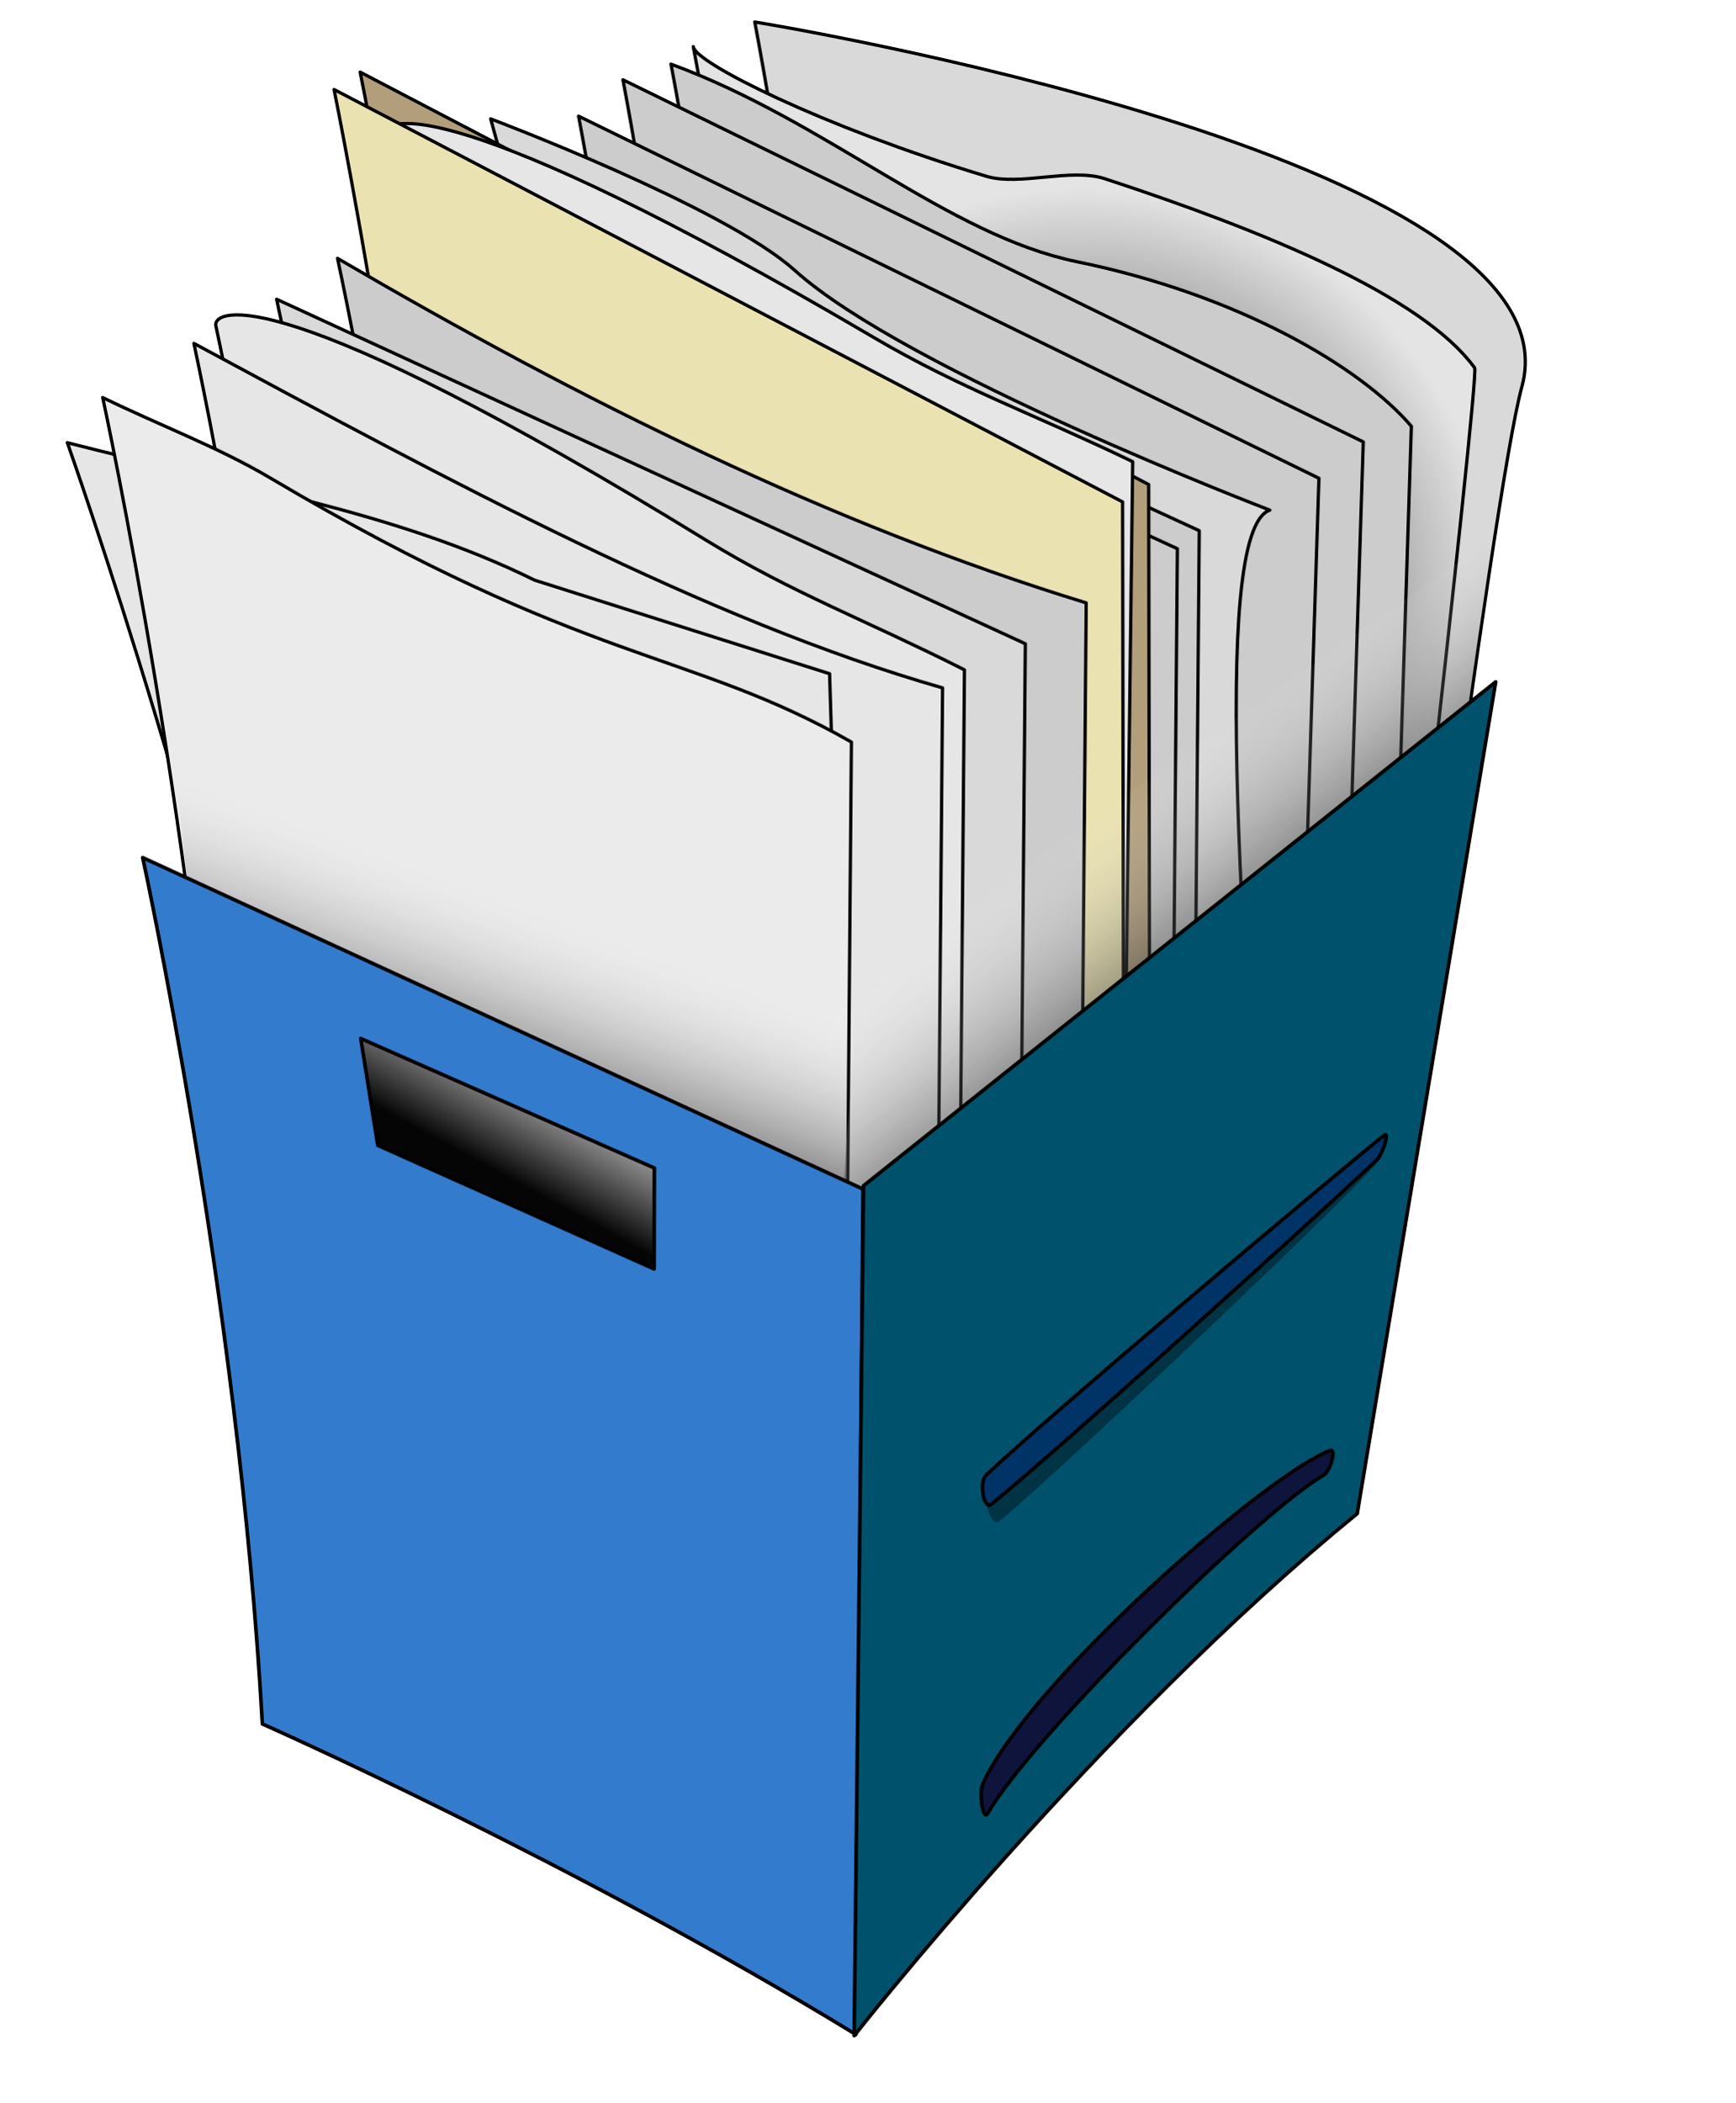
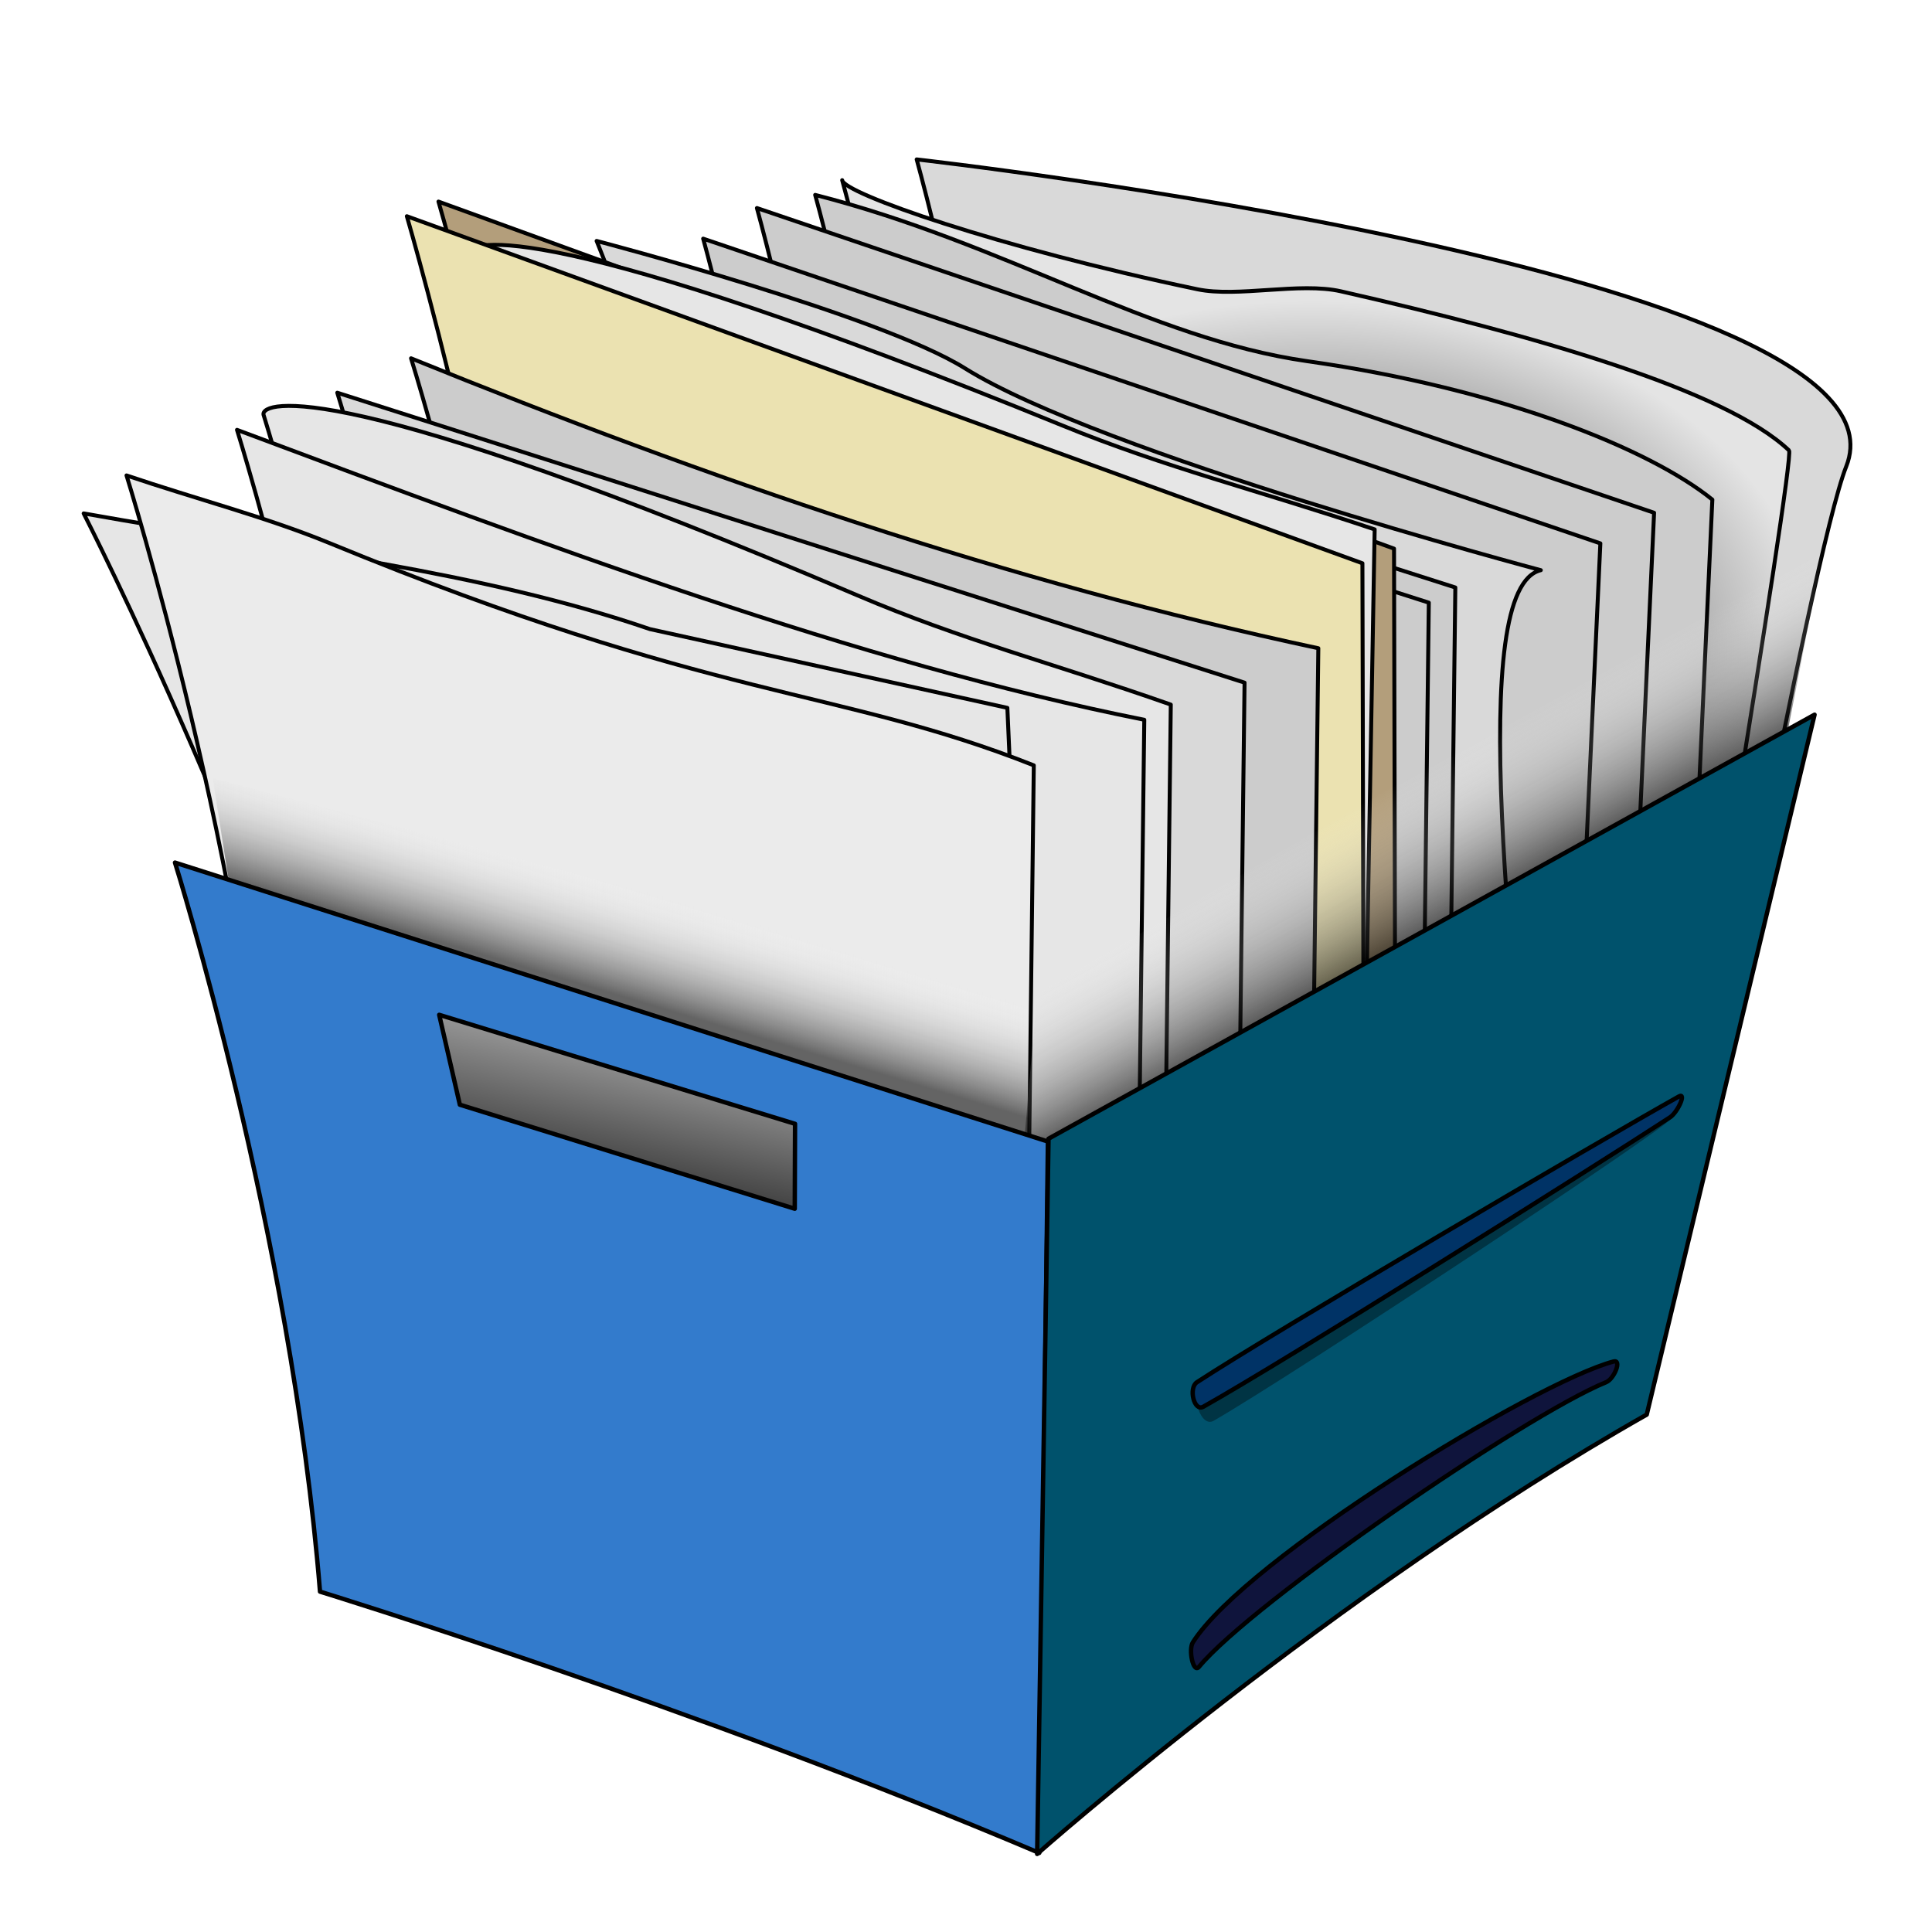
- <svg xmlns="http://www.w3.org/2000/svg" width="100%" height="100%" viewBox="0 0 479 580" version="1.1" xml:space="preserve" style="fill-rule:evenodd;clip-rule:evenodd;stroke-linecap:round;stroke-linejoin:round;stroke-miterlimit:1.414;">
+ <svg xmlns="http://www.w3.org/2000/svg" width="100%" height="100%" viewBox="0 0 440 440" version="1.1" xml:space="preserve" style="fill-rule:evenodd;clip-rule:evenodd;stroke-linecap:round;stroke-linejoin:round;stroke-miterlimit:1.414;">
  <g id="Layer2">
-     <path d="M236.744,255.249c0,0 66.744,53.563 146.806,105.115c0,0 28.396,-224.516 36.437,-253.629c17.541,-63.503 -211.7,-100.675 -211.7,-100.675c0,0 24.486,126.736 28.457,249.189Z" style="fill:#d9d9d9;stroke-width:0.9px;stroke:#000;" />
-     <path d="M219.779,262.051c0,0 80.342,34.171 160.404,85.723c0,0 28.277,-244.249 26.773,-246.303c-14.564,-19.891 -57.972,-37.696 -102.061,-52.163c-9.365,-3.073 -23.513,2.09 -32.67,-0.67c-45.745,-13.787 -80.765,-31.602 -80.903,-35.776c0,0 24.486,126.736 28.457,249.189Z" style="fill:url(#_Radial1);stroke-width:0.9px;stroke:#000;" />
-     <path d="M213.625,266.882c0,0 88.042,41.491 168.104,93.044l7.767,-242.318c-14.114,-16.471 -47.893,-36.3 -92.257,-45.392c-35.787,-7.334 -68.84,-38.649 -112.07,-54.523c0,0 24.486,126.736 28.456,249.189Z" style="fill:#ccc;stroke-width:0.9px;stroke:#000;" />
-     <path d="M200.357,271.195c0,0 88.043,41.491 168.105,93.043l7.767,-242.317l-204.328,-99.915c0,0 24.486,126.736 28.456,249.189Z" style="fill:#ccc;stroke-width:0.9px;stroke:#000;" />
-     <path d="M188.117,281.229c0,0 88.043,41.491 168.105,93.043l7.767,-242.317l-204.328,-99.915c0,0 24.486,126.736 28.456,249.189Z" style="fill:#ccc;stroke-width:0.9px;stroke:#000;" />
-     <path d="M181.357,292.601c0,0 88.997,39.402 170.253,89.051c-8.264,-112.793 -18.094,-235.129 -1.178,-240.908c0,0 -100.182,-38.283 -131.134,-66.177c-19.415,-17.497 -83.903,-41.778 -83.903,-41.778c0,0 39.104,137.487 45.962,259.812Z" style="fill:#d9d9d9;stroke-width:0.9px;stroke:#000;" />
-     <path d="M158.66,299.801c0,0 88.997,39.402 170.253,89.051l2.047,-242.434l-206.628,-95.065c0,0 27.469,126.123 34.328,248.448Z" style="fill:#ccc;stroke-width:0.9px;stroke:#000;" />
-     <path d="M152.622,304.776c0,0 88.997,39.402 170.253,89.051l2.047,-242.433l-206.628,-95.066c0,0 27.469,126.123 34.328,248.448Z" style="fill:#ccc;stroke-width:0.9px;stroke:#000;" />
-     <path d="M139.46,309.401c0,0 88.997,39.402 170.253,89.051l7.179,-227.033l-211.76,-110.466c0,0 27.469,126.123 34.328,248.448Z" style="fill:#ccc;stroke-width:0.9px;stroke:#000;" />
-     <path d="M138.042,311.824c0,0 93.716,47.201 179.428,106.342l-0.469,-284.486l-217.624,-113.794c0,0 30.156,148.309 38.665,291.938Z" style="fill:#b39e7b;stroke-width:0.9px;stroke:#000;" />
-     <path d="M139.817,275.174c0,0 88.835,37.509 169.896,84.878l2.881,-232.674c-27.114,-13.087 -47.44,-20.151 -71.214,-34.122c-117.544,-69.079 -135.568,-60.712 -135.026,-56.402c0,0 27.027,120.947 33.463,238.32Z" style="fill:#e6e6e6;stroke-width:0.9px;stroke:#000;" />
-     <path d="M130.842,316.624c0,0 93.716,47.201 179.428,106.342l-0.469,-284.486l-217.624,-113.794c0,0 30.156,148.309 38.665,291.938Z" style="fill:#ebe2b1;stroke-width:0.9px;stroke:#000;" />
-     <path d="M127.46,319.721c0,0 88.997,39.402 170.253,89.051l2.047,-242.434c-70.614,-21.667 -139.102,-55.593 -206.628,-95.065c0,0 27.469,126.123 34.328,248.448Z" style="fill:#ccc;stroke-width:0.9px;stroke:#000;" />
-     <path d="M110.66,331.001c0,0 88.997,39.402 170.253,89.051l2.047,-242.434l-206.628,-95.065c0,0 27.469,126.123 34.328,248.448Z" style="fill:#d9d9d9;stroke-width:0.9px;stroke:#000;" />
-     <path d="M93.86,338.201c0,0 88.997,39.402 170.253,89.051l2.047,-242.434c-27.17,-13.734 -47.527,-21.167 -71.358,-35.81c-117.828,-72.402 -135.828,-63.749 -135.27,-59.255c0,0 27.469,126.123 34.328,248.448Z" style="fill:#e6e6e6;stroke-width:0.9px;stroke:#000;" />
-     <path d="M87.822,343.176c0,0 88.997,39.402 170.253,89.051l2.047,-242.433c-65.227,-18.684 -135.962,-57 -206.628,-95.066c0,0 27.469,126.123 34.328,248.448Z" style="fill:#e6e6e6;stroke-width:0.9px;stroke:#000;" />
-     <path d="M85.488,366.642c0,0 65.394,22.445 150.94,61.969l-7.489,-242.727l-81.397,-25.815c-38.465,-18.984 -81.477,-25.724 -128.97,-37.94c0,0 43.713,122.865 66.916,244.513Z" style="fill:#e6e6e6;stroke-width:0.9px;stroke:#000;" />
-     <path d="M62.66,358.121c0,0 88.997,39.402 170.253,89.051l2.047,-242.434c-44.848,-25.557 -72.521,-20.804 -160.325,-72.835c-14.47,-8.574 -30.625,-14.567 -46.303,-22.23c0,0 27.469,126.123 34.328,248.448Z" style="fill:#ebebeb;stroke-width:0.9px;stroke:#000;" />
-     <path d="M207.275,334.398c1.388,-3.802 -0.572,-8.017 -4.375,-9.405l-105.763,-38.611c-3.803,-1.388 -8.017,0.573 -9.406,4.375l-5.03,13.781c-1.388,3.802 0.572,8.017 4.375,9.405l105.763,38.611c3.803,1.388 8.017,-0.573 9.405,-4.375l5.031,-13.781Z" style="fill:#b39e7b;" />
+     <path d="M237.224,209.39c0,0 66.744,37.204 146.806,73.012c0,0 28.396,-155.948 36.437,-176.169c17.541,-44.109 -211.7,-69.929 -211.7,-69.929c0,0 24.486,88.031 28.457,173.086Z" style="fill:#d9d9d9;stroke-width:0.9px;stroke:#000;" />
+     <path d="M220.259,214.114c0,0 80.342,23.735 160.404,59.543c0,0 28.277,-169.654 26.773,-171.081c-14.564,-13.816 -57.972,-26.183 -102.061,-36.232c-9.365,-2.135 -23.513,1.452 -32.67,-0.465c-45.745,-9.577 -80.765,-21.951 -80.903,-24.85c0,0 24.486,88.03 28.457,173.085Z" style="fill:url(#_Radial1);stroke-width:0.9px;stroke:#000;" />
+     <path d="M214.105,217.47c0,0 88.042,28.82 168.104,64.628l7.767,-168.313c-14.114,-11.441 -47.893,-25.214 -92.257,-31.529c-35.787,-5.094 -68.84,-26.846 -112.07,-37.871c0,0 24.486,88.03 28.456,173.085Z" style="fill:#ccc;stroke-width:0.9px;stroke:#000;" />
+     <path d="M200.837,220.466c0,0 88.043,28.819 168.105,64.627l7.767,-168.313l-204.328,-69.4c0,0 24.486,88.031 28.456,173.086Z" style="fill:#ccc;stroke-width:0.9px;stroke:#000;" />
+     <path d="M188.597,227.435c0,0 88.043,28.82 168.105,64.628l7.767,-168.313l-204.328,-69.4c0,0 24.486,88.03 28.456,173.085Z" style="fill:#ccc;stroke-width:0.9px;stroke:#000;" />
+     <path d="M181.837,235.334c0,0 88.997,27.369 170.253,61.854c-8.264,-78.345 -18.094,-163.319 -1.178,-167.333c0,0 -100.182,-26.591 -131.134,-45.966c-19.415,-12.153 -83.903,-29.019 -83.903,-29.019c0,0 39.104,95.498 45.962,180.464Z" style="fill:#d9d9d9;stroke-width:0.9px;stroke:#000;" />
+     <path d="M159.14,240.335c0,0 88.997,27.369 170.253,61.855l2.047,-168.394l-206.628,-66.032c0,0 27.469,87.605 34.328,172.571Z" style="fill:#ccc;stroke-width:0.9px;stroke:#000;" />
+     <path d="M153.102,243.791c0,0 88.997,27.369 170.253,61.854l2.047,-168.393l-206.628,-66.032c0,0 27.469,87.605 34.328,172.571Z" style="fill:#ccc;stroke-width:0.9px;stroke:#000;" />
+     <path d="M139.94,247.003c0,0 88.997,27.369 170.253,61.855l7.179,-157.696l-211.76,-76.73c0,0 27.469,87.605 34.328,172.571Z" style="fill:#ccc;stroke-width:0.9px;stroke:#000;" />
+     <path d="M138.522,248.686c0,0 93.716,32.786 179.428,73.866l-0.469,-197.604l-217.624,-79.04c0,0 30.156,103.014 38.665,202.778Z" style="fill:#b39e7b;stroke-width:0.9px;stroke:#000;" />
+     <path d="M140.297,223.23c0,0 88.835,26.053 169.896,58.955l2.881,-161.614c-27.114,-9.09 -47.44,-13.996 -71.214,-23.701c-117.544,-47.982 -135.568,-42.17 -135.026,-39.176c0,0 27.027,84.009 33.463,165.536Z" style="fill:#e6e6e6;stroke-width:0.9px;stroke:#000;" />
+     <path d="M131.322,252.02c0,0 93.716,32.786 179.428,73.866l-0.469,-197.604l-217.624,-79.04c0,0 30.156,103.014 38.665,202.778Z" style="fill:#ebe2b1;stroke-width:0.9px;stroke:#000;" />
+     <path d="M127.94,254.171c0,0 88.997,27.369 170.253,61.855l2.047,-168.393c-70.614,-15.05 -139.102,-38.615 -206.628,-66.032c0,0 27.469,87.604 34.328,172.57Z" style="fill:#ccc;stroke-width:0.9px;stroke:#000;" />
+     <path d="M111.14,262.007c0,0 88.997,27.368 170.253,61.854l2.047,-168.393l-206.628,-66.032c0,0 27.469,87.604 34.328,172.571Z" style="fill:#d9d9d9;stroke-width:0.9px;stroke:#000;" />
+     <path d="M94.34,267.008c0,0 88.997,27.368 170.253,61.854l2.047,-168.393c-27.17,-9.54 -47.527,-14.703 -71.358,-24.874c-117.828,-50.29 -135.828,-44.279 -135.27,-41.158c0,0 27.469,87.604 34.328,172.571Z" style="fill:#e6e6e6;stroke-width:0.9px;stroke:#000;" />
+     <path d="M88.302,270.463c0,0 88.997,27.369 170.253,61.855l2.047,-168.393c-65.227,-12.978 -135.962,-39.592 -206.628,-66.032c0,0 27.469,87.604 34.328,172.57Z" style="fill:#e6e6e6;stroke-width:0.9px;stroke:#000;" />
+     <path d="M85.968,286.763c0,0 65.394,15.59 150.94,43.043l-7.489,-168.597l-81.397,-17.931c-38.465,-13.186 -81.477,-17.867 -128.97,-26.353c0,0 43.713,85.341 66.916,169.838Z" style="fill:#e6e6e6;stroke-width:0.9px;stroke:#000;" />
+     <path d="M63.14,280.844c0,0 88.997,27.369 170.253,61.854l2.047,-168.393c-44.848,-17.752 -72.521,-14.45 -160.325,-50.591c-14.47,-5.955 -30.625,-10.118 -46.303,-15.441c0,0 27.469,87.605 34.328,172.571Z" style="fill:#ebebeb;stroke-width:0.9px;stroke:#000;" />
+     <path d="M207.755,264.367c1.388,-2.642 0.232,-5.365 -2.581,-6.079l-109.351,-27.728c-2.813,-0.713 -6.223,0.852 -7.612,3.494l-5.03,9.571c-1.388,2.642 -0.232,5.365 2.58,6.079l109.352,27.728c2.812,0.713 6.223,-0.852 7.611,-3.494l5.031,-9.571Z" style="fill:#b39e7b;" />
  </g>
  <g id="Layer3">
-     <path d="M228.635,384.08l8.086,-112.643l175.363,-123.142l-24.472,166.298l-158.977,69.487Z" style="fill:url(#_Linear2);" />
-     <path d="M58.127,302.354l-10.165,-93.412l185.684,70.294l0.23,86.155l-175.749,-63.037Z" style="fill:url(#_Linear3);" />
+     <path d="M227.868,322.381l8.292,-96.024l179.816,-104.975l-28.242,144.137l-159.866,56.862Z" style="fill:url(#_Linear2);" />
+     <path d="M58.607,242.109l-10.165,-64.884l185.684,48.826l0.23,59.843l-175.749,-43.785Z" style="fill:url(#_Linear3);" />
  </g>
  <g id="Layer1">
-     <path d="M72.401,475.654c0,0 85.626,37.91 163.804,85.678l1.97,-233.251l-198.802,-91.464c0,0 26.429,121.345 33.028,239.037Z" style="fill:#337bcc;stroke-width:1px;stroke:#000;" />
-     <path d="M235.723,561.665c0,0 67.226,-85.634 138.83,-144.057l38.223,-229.487l-174.459,139.026l-2.594,234.518Z" style="fill:#00526c;stroke-width:1px;stroke:#000;" />
+     <path d="M72.881,362.482c0,0 85.626,26.332 163.804,59.511l1.97,-162.014l-198.802,-63.531c0,0 26.429,84.286 33.028,166.034Z" style="fill:#337bcc;stroke-width:1px;stroke:#000;" />
+     <path d="M236.203,422.225c0,0 67.226,-59.481 138.83,-100.061l38.223,-159.401l-174.459,96.567l-2.594,162.895Z" style="fill:#00526c;stroke-width:1px;stroke:#000;" />
  </g>
  <g id="Layer4">
-     <path d="M180.585,322.272l-81.042,-35.742l4.703,29.472l76.274,34.113l0.065,-27.843Z" style="fill:url(#_Linear4);stroke-width:1px;stroke:#000;" />
-     <path d="M271.19,492.276c12.084,-27.352 77.652,-85.041 95.8,-92.077c1.962,-0.761 0.161,5.699 -1.673,6.779c-18.682,10.993 -80.592,72.303 -92.746,93.351c-1.299,2.25 -2.444,-5.646 -1.381,-8.053Z" style="fill:#0f143c;stroke-width:1px;stroke:#000;" />
-     <path d="M273.254,408.808c-2.695,2.563 -0.211,13.204 2.656,10.836c17.791,-14.695 104.528,-97.202 104.085,-99.008c-0.443,-1.806 -89.394,71.67 -106.741,88.172Z" style="fill:#000;fill-opacity:0.369;" />
-     <path d="M272.126,406.986c18.048,-16.953 91.775,-79.195 109.731,-93.67c1.842,-1.486 -0.268,5.194 -1.994,6.815c-18.048,16.952 -88.34,80.425 -106.296,94.901c-2.121,1.71 -3.427,-6.181 -1.441,-8.046Z" style="fill:#036;stroke-width:1px;stroke:#000;" />
+     <path d="M181.065,255.944l-81.042,-24.826l4.703,20.471l76.274,23.695l0.065,-19.34Z" style="fill:url(#_Linear4);stroke-width:1px;stroke:#000;" />
+     <path d="M271.67,374.028c12.084,-18.999 77.652,-59.069 95.8,-63.956c1.962,-0.529 0.161,3.958 -1.673,4.708c-18.682,7.636 -80.592,50.221 -92.746,64.841c-1.299,1.563 -2.444,-3.921 -1.381,-5.593Z" style="fill:#0f143c;stroke-width:1px;stroke:#000;" />
+     <path d="M273.734,316.051c-2.695,1.78 -0.211,9.172 2.656,7.527c17.791,-10.208 104.528,-67.516 104.085,-68.77c-0.443,-1.255 -89.394,49.781 -106.741,61.243Z" style="fill:#000;fill-opacity:0.369;" />
+     <path d="M272.606,314.785c18.048,-11.775 91.775,-55.008 109.731,-65.062c1.842,-1.032 -0.268,3.608 -1.994,4.733c-18.048,11.775 -88.34,55.863 -106.296,65.918c-2.121,1.188 -3.427,-4.293 -1.441,-5.589Z" style="fill:#036;stroke-width:1px;stroke:#000;" />
  </g>
  <defs>
-     <radialGradient id="_Radial1" cx="0" cy="0" r="1" gradientUnits="userSpaceOnUse" gradientTransform="matrix(80.033,-81.5707,81.5707,80.033,298.767,166.391)">
+     <radialGradient id="_Radial1" cx="0" cy="0" r="1" gradientUnits="userSpaceOnUse" gradientTransform="matrix(80.033,-56.6587,81.5707,55.5905,299.247,147.67)">
      <stop offset="0%" style="stop-color:#0d0d0d;stop-opacity:1" />
      <stop offset="100%" style="stop-color:#e4e4e4;stop-opacity:1" />
    </radialGradient>
-     <linearGradient id="_Linear2" x1="0" y1="0" x2="1" y2="0" gradientUnits="userSpaceOnUse" gradientTransform="matrix(36.1116,46.6686,-46.6686,36.1116,271.963,244.331)">
+     <linearGradient id="_Linear2" x1="0" y1="0" x2="1" y2="0" gradientUnits="userSpaceOnUse" gradientTransform="matrix(15.7785,28.6673,-28.7028,15.7589,294.324,191.524)">
      <stop offset="0%" style="stop-color:#fff;stop-opacity:0" />
      <stop offset="100%" style="stop-color:#000;stop-opacity:0.576" />
    </linearGradient>
-     <linearGradient id="_Linear3" x1="0" y1="0" x2="1" y2="0" gradientUnits="userSpaceOnUse" gradientTransform="matrix(-18.96,50.706,-50.706,-18.96,159.798,251.265)">
+     <linearGradient id="_Linear3" x1="0" y1="0" x2="1" y2="0" gradientUnits="userSpaceOnUse" gradientTransform="matrix(-7.1624,23.8239,-23.8239,-7.1624,160.278,206.622)">
      <stop offset="0%" style="stop-color:#fff;stop-opacity:0" />
      <stop offset="100%" style="stop-color:#000;stop-opacity:0.576" />
    </linearGradient>
-     <linearGradient id="_Linear4" x1="0" y1="0" x2="1" y2="0" gradientUnits="userSpaceOnUse" gradientTransform="matrix(13.3595,-23.3259,71.9568,39.0736,135.726,322.642)">
+     <linearGradient id="_Linear4" x1="0" y1="0" x2="1" y2="0" gradientUnits="userSpaceOnUse" gradientTransform="matrix(11.2713,-52.0798,52.0798,11.2713,131.835,284.614)">
      <stop offset="0%" style="stop-color:#050505;stop-opacity:1" />
      <stop offset="100%" style="stop-color:#aeaeae;stop-opacity:1" />
    </linearGradient>
  </defs>
</svg>
